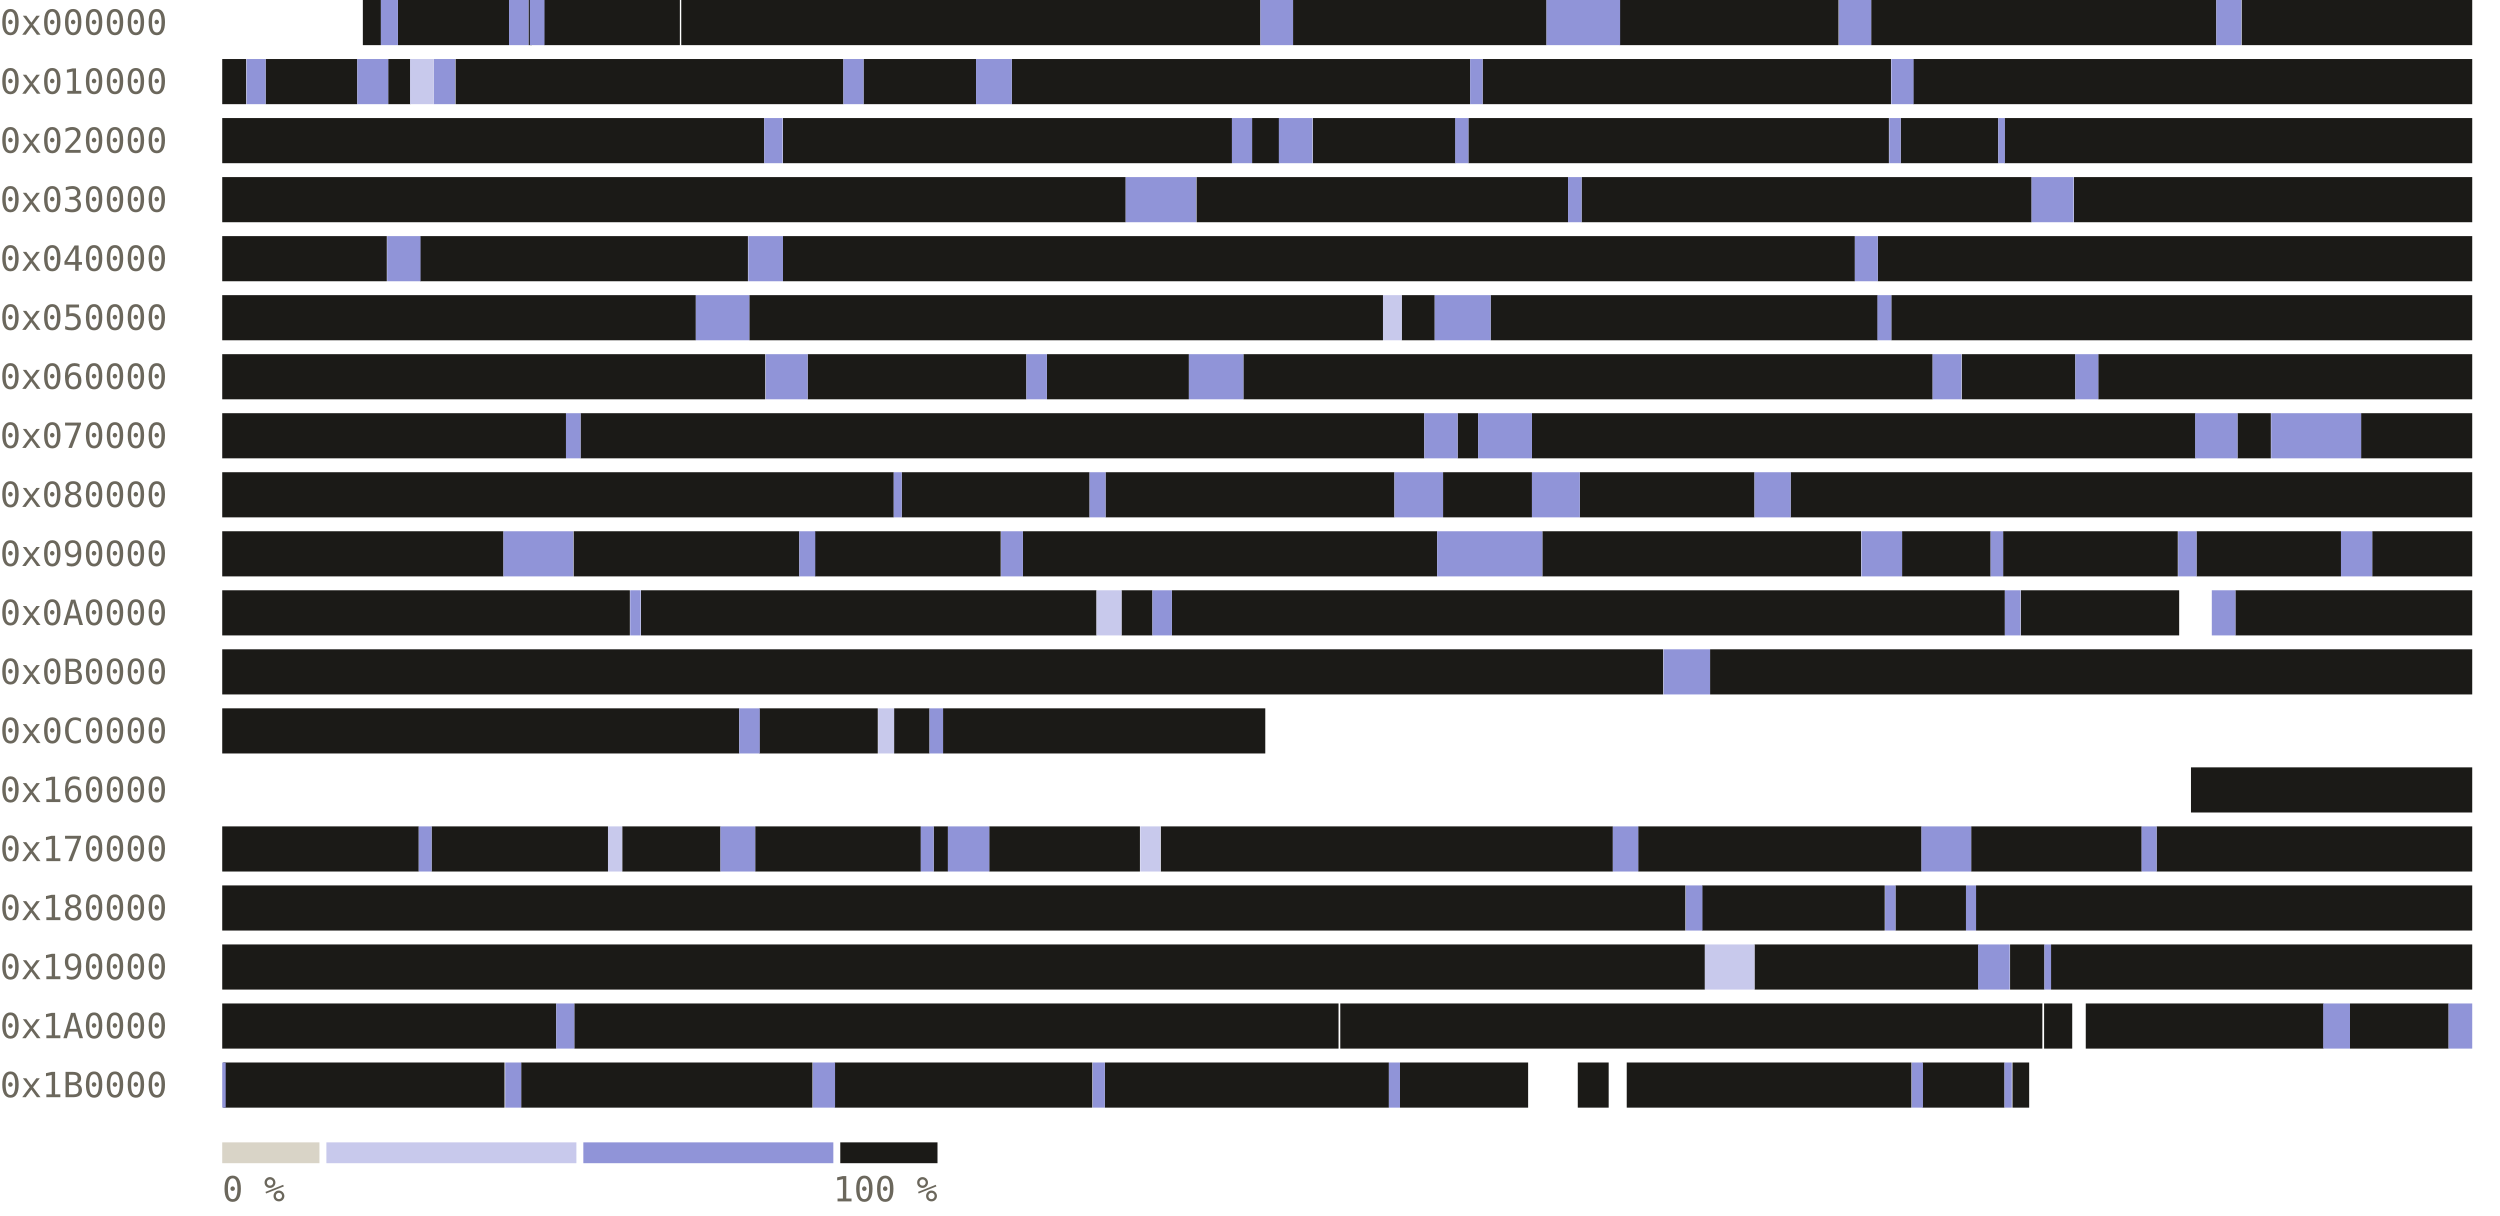
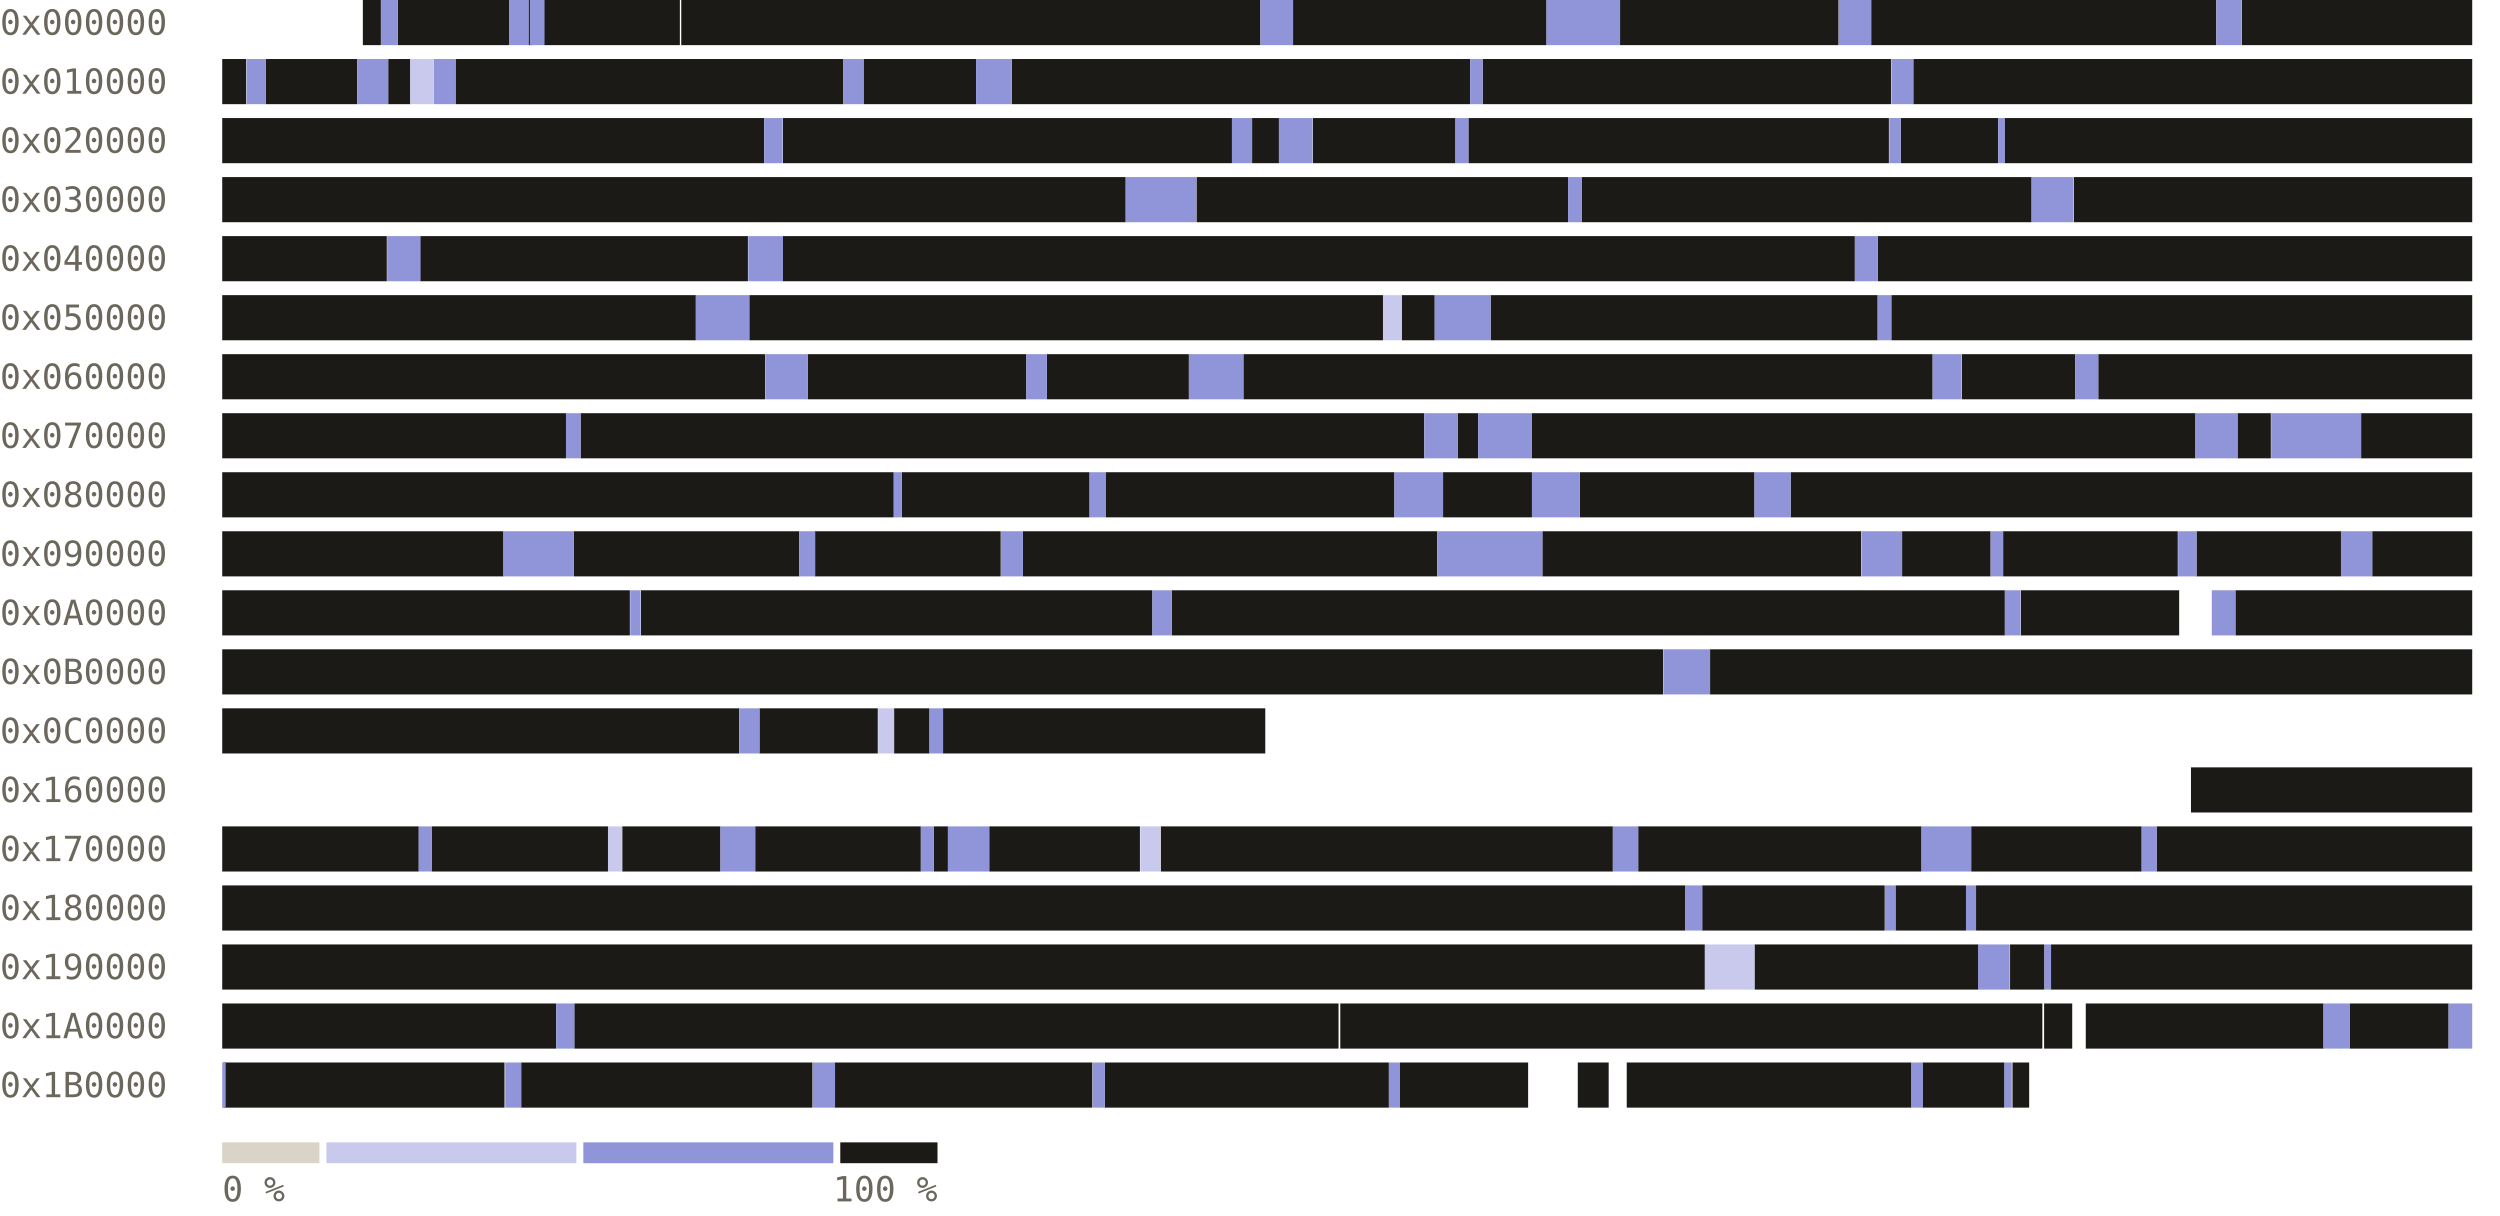
<svg xmlns="http://www.w3.org/2000/svg" viewBox="0 0 720 350" width="720" height="350">
  <style>text{font:10px monospace;fill:#6b675c}.q0{fill:#d9d4c7}.q1{fill:#e3e2f2}.q2{fill:#d6d6ef}.q3{fill:#c8c9ec}.q4{fill:#babce8}.q5{fill:#acafe4}.q6{fill:#9ea2df}.q7{fill:#9094d8}.q8{fill:#8186cf}.q9{fill:#7277c4}.q10{fill:#1b1a17}@media (prefers-color-scheme:dark){text{fill:#a8a293}.q0{fill:#4a463d}.q1{fill:#35375a}.q2{fill:#3c3f66}.q3{fill:#444772}.q4{fill:#4d517f}.q5{fill:#575b8c}.q6{fill:#62669a}.q7{fill:#6e72a8}.q8{fill:#7b7fb6}.q9{fill:#888cc4}.q10{fill:#d6d0bd}}</style>
  <text x="0" y="10">0x000000</text>
  <text x="0" y="27">0x010000</text>
  <text x="0" y="44">0x020000</text>
  <text x="0" y="61">0x030000</text>
  <text x="0" y="78">0x040000</text>
  <text x="0" y="95">0x050000</text>
  <text x="0" y="112">0x060000</text>
  <text x="0" y="129">0x070000</text>
  <text x="0" y="146">0x080000</text>
  <text x="0" y="163">0x090000</text>
  <text x="0" y="180">0x0A0000</text>
  <text x="0" y="197">0x0B0000</text>
  <text x="0" y="214">0x0C0000</text>
  <text x="0" y="231">0x160000</text>
  <text x="0" y="248">0x170000</text>
  <text x="0" y="265">0x180000</text>
  <text x="0" y="282">0x190000</text>
  <text x="0" y="299">0x1A0000</text>
  <text x="0" y="316">0x1B0000</text>
-   <path class="q10" d="M104.5 0h5.2v13h-5.2zM114.6 0h32v13h-32zM152.2 0h1v13h-1zM156.7 0h39.1v13h-39.1zM196.2 0h166.8v13h-166.8zM372.4 0h73v13h-73zM466.5 0h63v13h-63zM538.9 0h99.4v13h-99.4zM645.6 0h66.4v13h-66.4zM64 17h6.9v13h-6.9zM76.5 17h26.4v13h-26.4zM111.8 17h6.4v13h-6.4zM131.2 17h111.7v13h-111.7zM248.7 17h32.4v13h-32.4zM291.4 17h132v13h-132zM427 17h117.6v13h-117.6zM551 17h161v13h-161zM64 34h156.1v13h-156.1zM225.5 34h129.3v13h-129.3zM360.6 34h7.8v13h-7.8zM378.1 34h41.1v13h-41.1zM422.9 34h121.1v13h-121.1zM547.4 34h28.1v13h-28.1zM577.3 34h134.7v13h-134.7zM64 51h260.2v13h-260.2zM344.6 51h107v13h-107zM455.5 51h129.6v13h-129.6zM597.3 51h114.7v13h-114.7zM64 68h47.4v13h-47.4zM121 68h94.4v13h-94.4zM225.5 68h308.7v13h-308.7zM540.8 68h171.2v13h-171.2zM64 85h136.4v13h-136.4zM215.8 85h182.5v13h-182.5zM403.7 85h9.5v13h-9.5zM429.3 85h111.5v13h-111.5zM544.7 85h167.3v13h-167.3zM64 102h156.4v13h-156.4zM232.6 102h63v13h-63zM301.5 102h40.9v13h-40.9zM358.1 102h198.5v13h-198.5zM565 102h32.7v13h-32.7zM604.3 102h107.7v13h-107.7zM64 119h99v13h-99zM167.2 119h243v13h-243zM419.8 119h5.9v13h-5.9zM441.2 119h191.1v13h-191.1zM644.4 119h9.6v13h-9.6zM680 119h32v13h-32zM64 136h193.4v13h-193.4zM259.7 136h54.1v13h-54.1zM318.4 136h83.2v13h-83.2zM415.6 136h25.6v13h-25.6zM455 136h50.3v13h-50.3zM515.7 136h196.3v13h-196.3zM64 153h81v13h-81zM165.2 153h65v13h-65zM234.7 153h53.5v13h-53.5zM294.6 153h119.3v13h-119.3zM444.2 153h91.8v13h-91.8zM547.8 153h25.5v13h-25.5zM576.9 153h50.3v13h-50.3zM632.6 153h41.6v13h-41.6zM683.2 153h28.8v13h-28.8zM64 170h117.4v13h-117.4zM184.6 170h131.2v13h-131.2zM323 170h8.9v13h-8.9zM337.5 170h239.9v13h-239.9zM582 170h45.6v13h-45.6zM643.8 170h68.2v13h-68.2zM64 187h415v13h-415zM492.5 187h219.5v13h-219.5zM64 204h148.9v13h-148.9zM218.7 204h34.1v13h-34.1zM257.5 204h10.2v13h-10.2zM271.6 204h92.8v13h-92.8zM631 221h81v13h-81zM64 238h56.6v13h-56.6zM124.3 238h50.8v13h-50.8zM179.2 238h28.3v13h-28.3zM217.5 238h47.7v13h-47.7zM268.9 238h4.1v13h-4.1zM284.9 238h43.4v13h-43.4zM334.3 238h130.2v13h-130.2zM471.8 238h81.6v13h-81.6zM567.7 238h49.1v13h-49.1zM621.1 238h90.9v13h-90.9zM64 255h421.4v13h-421.4zM490.2 255h52.6v13h-52.6zM545.9 255h20.3v13h-20.3zM569.1 255h142.9v13h-142.9zM64 272h427v13h-427zM505.3 272h64.5v13h-64.5zM578.9 272h9.9v13h-9.9zM590.7 272h121.3v13h-121.3zM64 289h96.2v13h-96.2zM165.4 289h220.1v13h-220.1zM386 289h202.2v13h-202.2zM588.7 289h8.1v13h-8.1zM600.7 289h68.5v13h-68.5zM676.8 289h28.4v13h-28.4zM64.3 306h81v13h-81zM150.1 306h83.9v13h-83.9zM240.4 306h74.2v13h-74.2zM318.2 306h81.8v13h-81.8zM403.2 306h36.9v13h-36.9zM454.4 306h8.9v13h-8.9zM468.5 306h82v13h-82zM553.7 306h23.6v13h-23.6zM579.6 306h4.8v13h-4.8z" />
+   <path class="q10" d="M104.5 0h5.2v13h-5.2zM114.6 0h32v13h-32zM152.2 0h1v13h-1zM156.7 0h39.1v13h-39.1zM196.2 0h166.8v13h-166.8zM372.4 0h73v13h-73zM466.5 0h63v13h-63zM538.9 0h99.4v13h-99.4zM645.6 0h66.4v13h-66.4zM64 17h6.9v13h-6.9zM76.5 17h26.4v13h-26.4zM111.8 17h6.4v13h-6.4zM131.2 17h111.7v13h-111.7zM248.7 17h32.4v13h-32.4zM291.4 17h132v13h-132zM427 17h117.6v13h-117.6zM551 17h161v13h-161zM64 34h156.1v13h-156.1zM225.5 34h129.3v13h-129.3zM360.6 34h7.8v13h-7.8zM378.1 34h41.1v13h-41.1zM422.9 34h121.1v13h-121.1zM547.4 34h28.1v13h-28.1zM577.3 34h134.7v13h-134.7zM64 51h260.2v13h-260.2zM344.6 51h107v13h-107zM455.5 51h129.6v13h-129.6zM597.3 51h114.7v13h-114.7zM64 68h47.4v13h-47.4zM121 68h94.4v13h-94.4zM225.5 68h308.7v13h-308.7zM540.8 68h171.2v13h-171.2zM64 85h136.4v13h-136.4zM215.8 85h182.5v13h-182.5zM403.7 85h9.5v13h-9.5zM429.3 85h111.5v13h-111.5zM544.7 85h167.3v13h-167.3zM64 102h156.4v13h-156.4zM232.6 102h63v13h-63zM301.5 102h40.9v13h-40.9zM358.1 102h198.5v13h-198.5zM565 102h32.7v13h-32.7zM604.3 102h107.7v13h-107.7zM64 119h99v13h-99zM167.2 119h243v13h-243zM419.8 119h5.9v13h-5.9zM441.2 119h191.1v13h-191.1zM644.4 119h9.6v13h-9.6zM680 119h32v13h-32zM64 136h193.4v13h-193.4zM259.7 136h54.1v13h-54.1zM318.4 136h83.2v13h-83.2zM415.6 136h25.6v13h-25.6zM455 136h50.3v13h-50.3zM515.7 136h196.3v13h-196.3zM64 153h81v13h-81zM165.2 153h65v13h-65zM234.7 153h53.5v13h-53.5zM294.6 153h119.3v13h-119.3zM444.2 153h91.8v13h-91.8zM547.8 153h25.5v13h-25.5zM576.9 153h50.3v13h-50.3zM632.6 153h41.6v13h-41.6zM683.2 153h28.8v13h-28.8zM64 170h117.4v13h-117.4zM184.6 170h147.3v13h-147.3zM337.5 170h239.9v13h-239.9zM582 170h45.6v13h-45.6zM643.8 170h68.2v13h-68.2zM64 187h415v13h-415zM492.5 187h219.5v13h-219.5zM64 204h148.9v13h-148.9zM218.7 204h34.1v13h-34.1zM257.5 204h10.2v13h-10.2zM271.6 204h92.8v13h-92.8zM631 221h81v13h-81zM64 238h56.6v13h-56.6zM124.3 238h50.8v13h-50.8zM179.2 238h28.3v13h-28.3zM217.5 238h47.7v13h-47.7zM268.9 238h4.1v13h-4.1zM284.9 238h43.4v13h-43.4zM334.3 238h130.2v13h-130.2zM471.8 238h81.6v13h-81.6zM567.7 238h49.1v13h-49.1zM621.1 238h90.9v13h-90.9zM64 255h421.4v13h-421.4zM490.2 255h52.6v13h-52.6zM545.9 255h20.3v13h-20.3zM569.1 255h142.9v13h-142.9zM64 272h427v13h-427zM505.3 272h64.5v13h-64.5zM578.9 272h9.9v13h-9.9zM590.7 272h121.3v13h-121.3zM64 289h96.2v13h-96.2zM165.4 289h220.1v13h-220.1zM386 289h202.2v13h-202.2zM588.7 289h8.1v13h-8.1zM600.7 289h68.5v13h-68.5zM676.8 289h28.4v13h-28.4zM64.3 306h81v13h-81zM150.1 306h83.9v13h-83.9zM240.4 306h74.2v13h-74.2zM318.2 306h81.8v13h-81.8zM403.2 306h36.9v13h-36.9zM454.4 306h8.9v13h-8.9zM468.5 306h82v13h-82zM553.7 306h23.6v13h-23.6zM579.6 306h4.8v13h-4.8z" />
  <path class="q7" d="M109.7 0h4.9v13h-4.9zM146.6 0h5.6v13h-5.6zM152.6 0h4.2v13h-4.2zM363 0h9.4v13h-9.4zM445.4 0h21.2v13h-21.2zM529.6 0h9.3v13h-9.3zM638.3 0h7.2v13h-7.2zM71 17h5.5v13h-5.5zM102.9 17h8.9v13h-8.9zM124.9 17h6.2v13h-6.2zM242.9 17h5.8v13h-5.8zM281.1 17h10.3v13h-10.3zM423.4 17h3.6v13h-3.6zM544.7 17h6.4v13h-6.4zM220.1 34h5.3v13h-5.3zM354.8 34h5.8v13h-5.8zM368.3 34h9.7v13h-9.7zM419.1 34h3.8v13h-3.8zM544.1 34h3.3v13h-3.3zM575.5 34h1.9v13h-1.9zM324.2 51h20.3v13h-20.3zM451.6 51h3.9v13h-3.9zM585.1 51h12.1v13h-12.1zM111.5 68h9.6v13h-9.6zM215.5 68h10v13h-10zM534.2 68h6.6v13h-6.6zM200.4 85h15.4v13h-15.4zM413.2 85h16.1v13h-16.1zM540.7 85h4v13h-4zM220.5 102h12.1v13h-12.1zM295.6 102h5.9v13h-5.9zM342.4 102h15.7v13h-15.7zM556.6 102h8.3v13h-8.3zM597.7 102h6.6v13h-6.6zM163 119h4.2v13h-4.2zM410.2 119h9.6v13h-9.6zM425.7 119h15.5v13h-15.5zM632.2 119h12.2v13h-12.2zM654.1 119h25.9v13h-25.9zM257.4 136h2.3v13h-2.3zM313.8 136h4.6v13h-4.6zM401.6 136h14v13h-14zM441.2 136h13.8v13h-13.8zM505.3 136h10.4v13h-10.4zM145 153h20.1v13h-20.1zM230.2 153h4.6v13h-4.6zM288.3 153h6.3v13h-6.3zM413.9 153h30.3v13h-30.3zM536.1 153h11.7v13h-11.7zM573.3 153h3.6v13h-3.6zM627.3 153h5.3v13h-5.3zM674.2 153h9v13h-9zM181.5 170h3v13h-3zM331.9 170h5.6v13h-5.6zM577.4 170h4.5v13h-4.5zM637 170h6.8v13h-6.8zM479.1 187h13.4v13h-13.4zM212.9 204h5.9v13h-5.9zM267.7 204h3.9v13h-3.9zM120.6 238h3.7v13h-3.7zM207.5 238h10v13h-10zM265.2 238h3.7v13h-3.7zM273 238h11.9v13h-11.9zM464.5 238h7.3v13h-7.3zM553.4 238h14.3v13h-14.3zM616.8 238h4.3v13h-4.3zM485.5 255h4.8v13h-4.8zM542.9 255h3v13h-3zM566.2 255h2.9v13h-2.9zM569.7 272h9.1v13h-9.1zM588.8 272h1.9v13h-1.9zM160.2 289h5.2v13h-5.2zM669.1 289h7.7v13h-7.7zM705.2 289h6.8v13h-6.8zM64 306h1v13h-1zM145.5 306h4.6v13h-4.6zM234.1 306h6.4v13h-6.4zM314.7 306h3.5v13h-3.5zM400 306h3.2v13h-3.2zM550.6 306h3.2v13h-3.2zM577.3 306h2.1v13h-2.1z" />
-   <path class="q3" d="M118.1 17h6.8v13h-6.8zM398.3 85h5.4v13h-5.4zM315.8 170h7.2v13h-7.2zM252.9 204h4.6v13h-4.6zM175.1 238h4.1v13h-4.1zM328.4 238h5.8v13h-5.8zM491 272h14.3v13h-14.3z" />
+   <path class="q3" d="M118.1 17h6.8v13h-6.8zM398.3 85h5.4v13h-5.4zM252.9 204h4.6v13h-4.6zM175.1 238h4.1v13h-4.1zM328.4 238h5.8v13h-5.8zM491 272h14.3v13h-14.3z" />
  <rect class="q0" x="64" y="329" width="28" height="6" />
  <rect class="q3" x="94" y="329" width="72" height="6" />
  <rect class="q7" x="168" y="329" width="72" height="6" />
  <rect class="q10" x="242" y="329" width="28" height="6" />
  <text x="64" y="346">0 %</text>
  <text x="270" y="346" text-anchor="end">100 %</text>
</svg>
